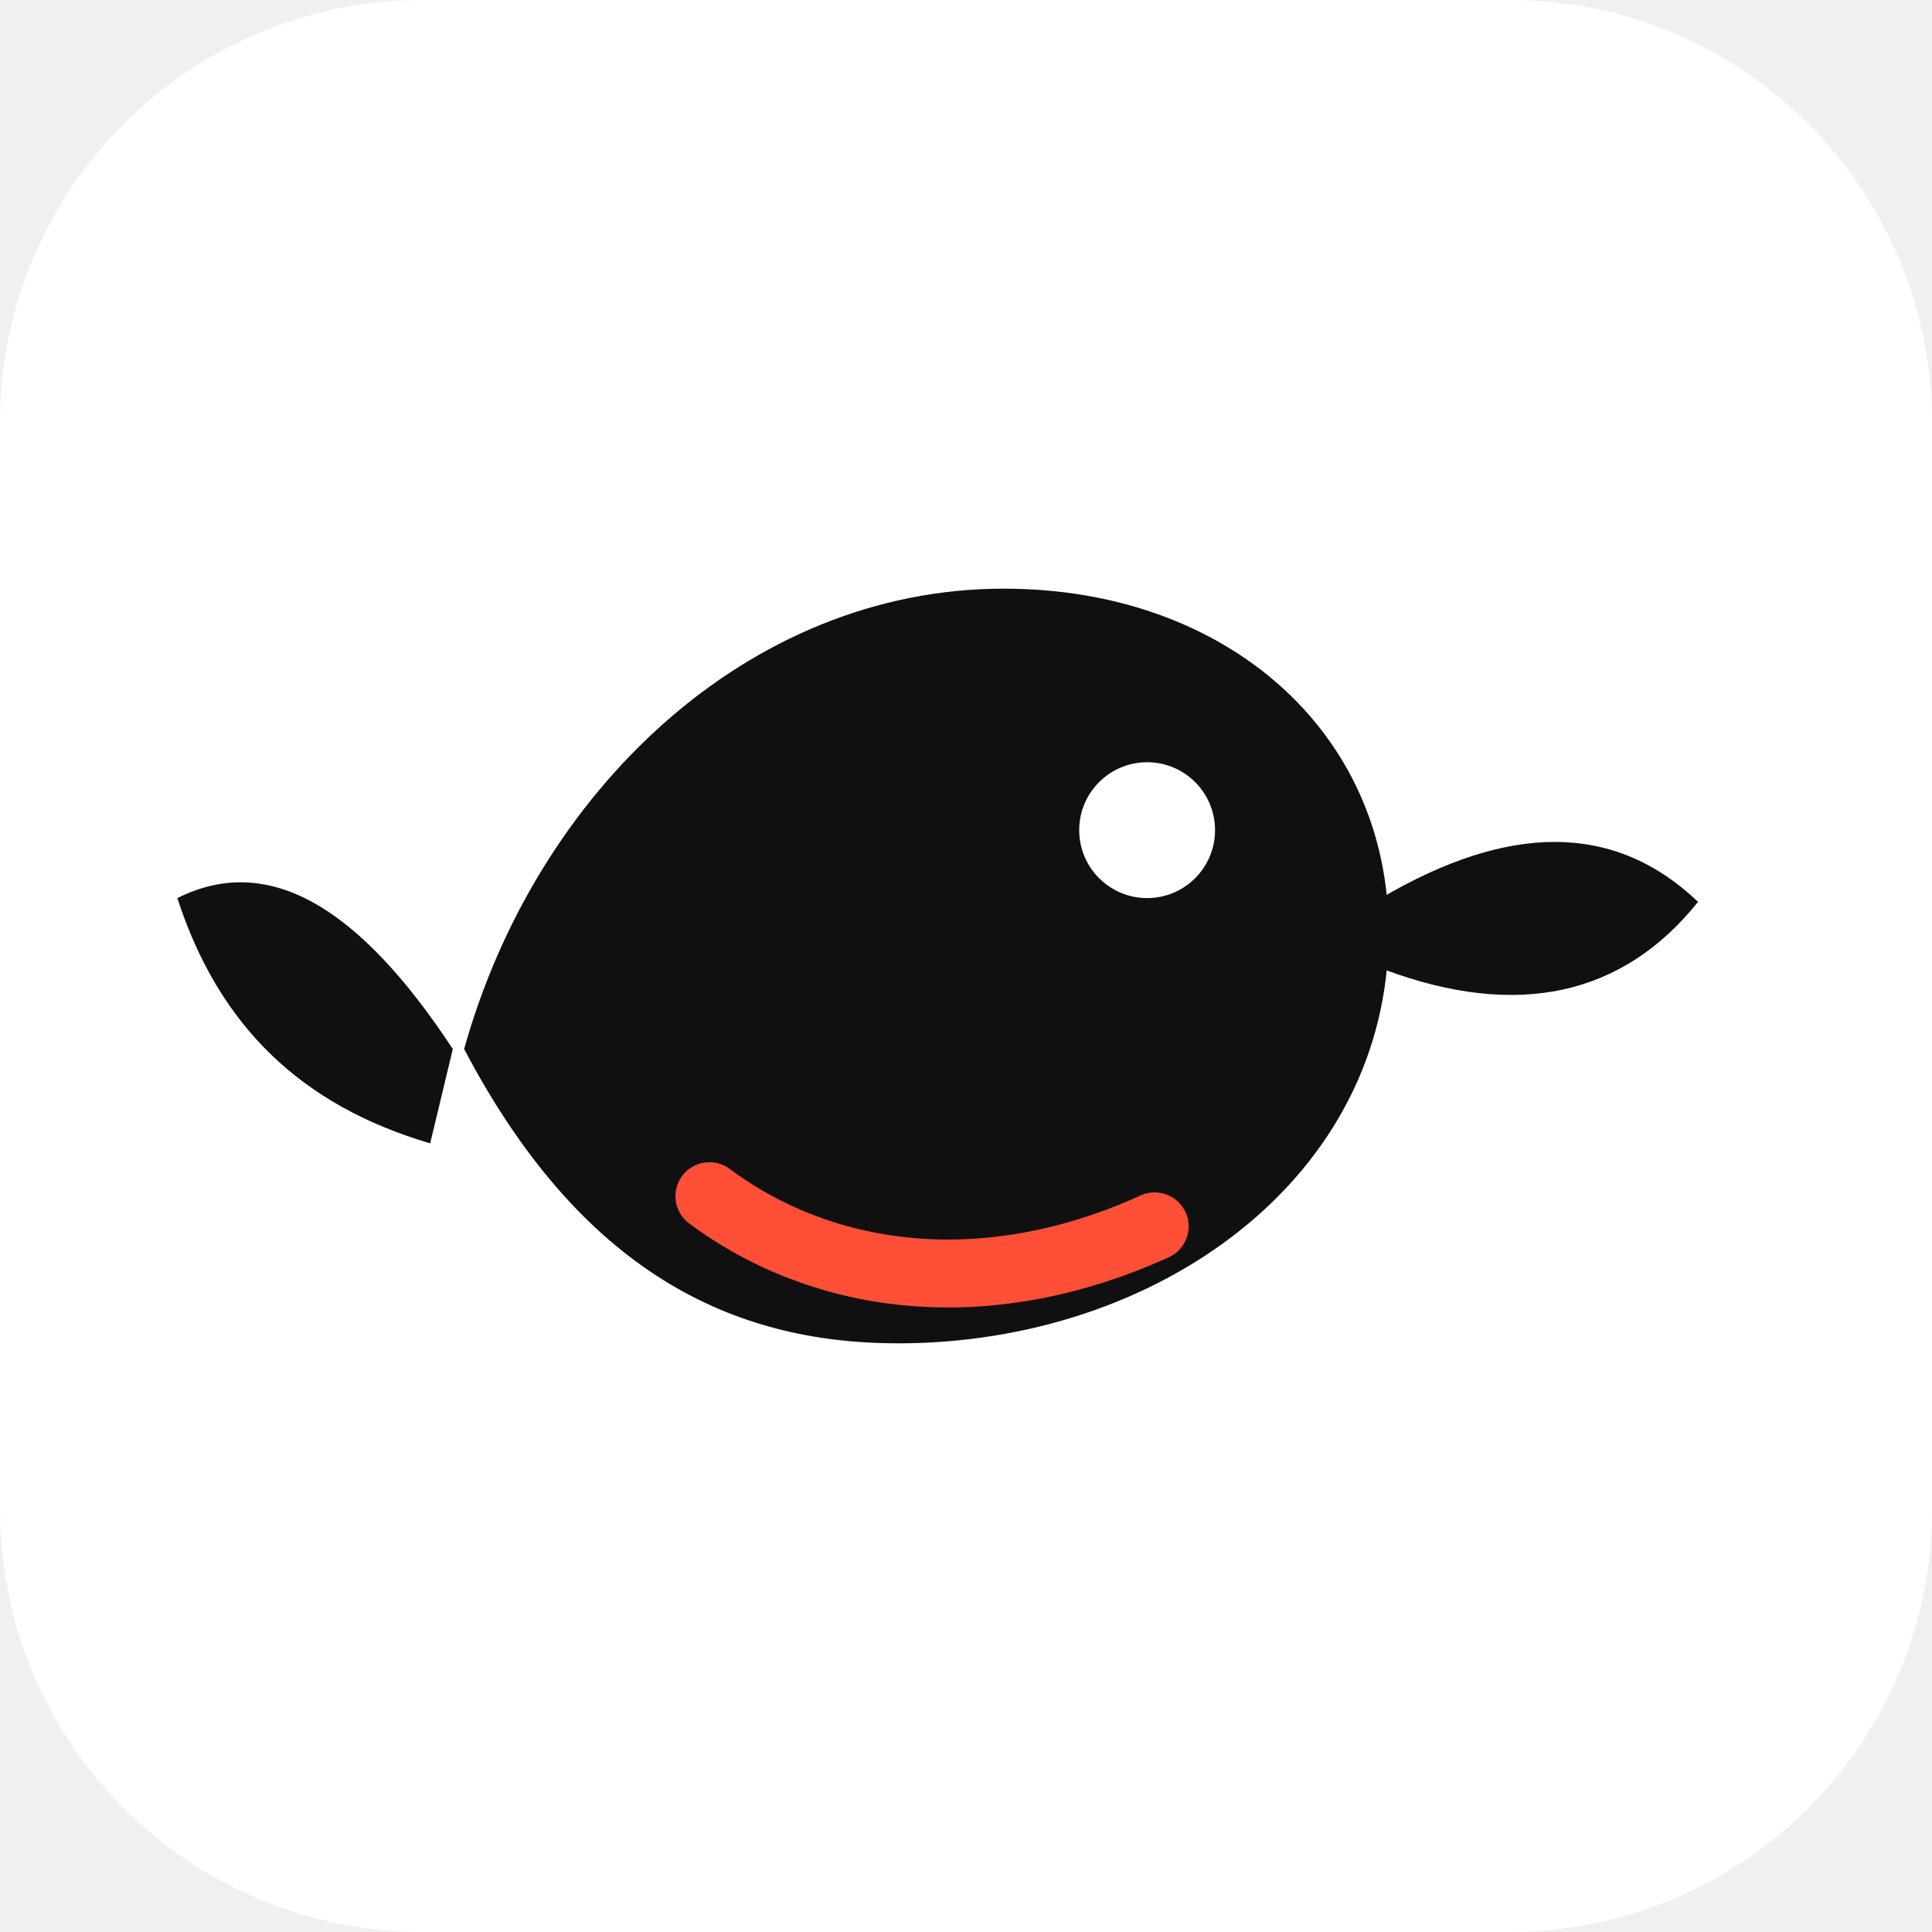
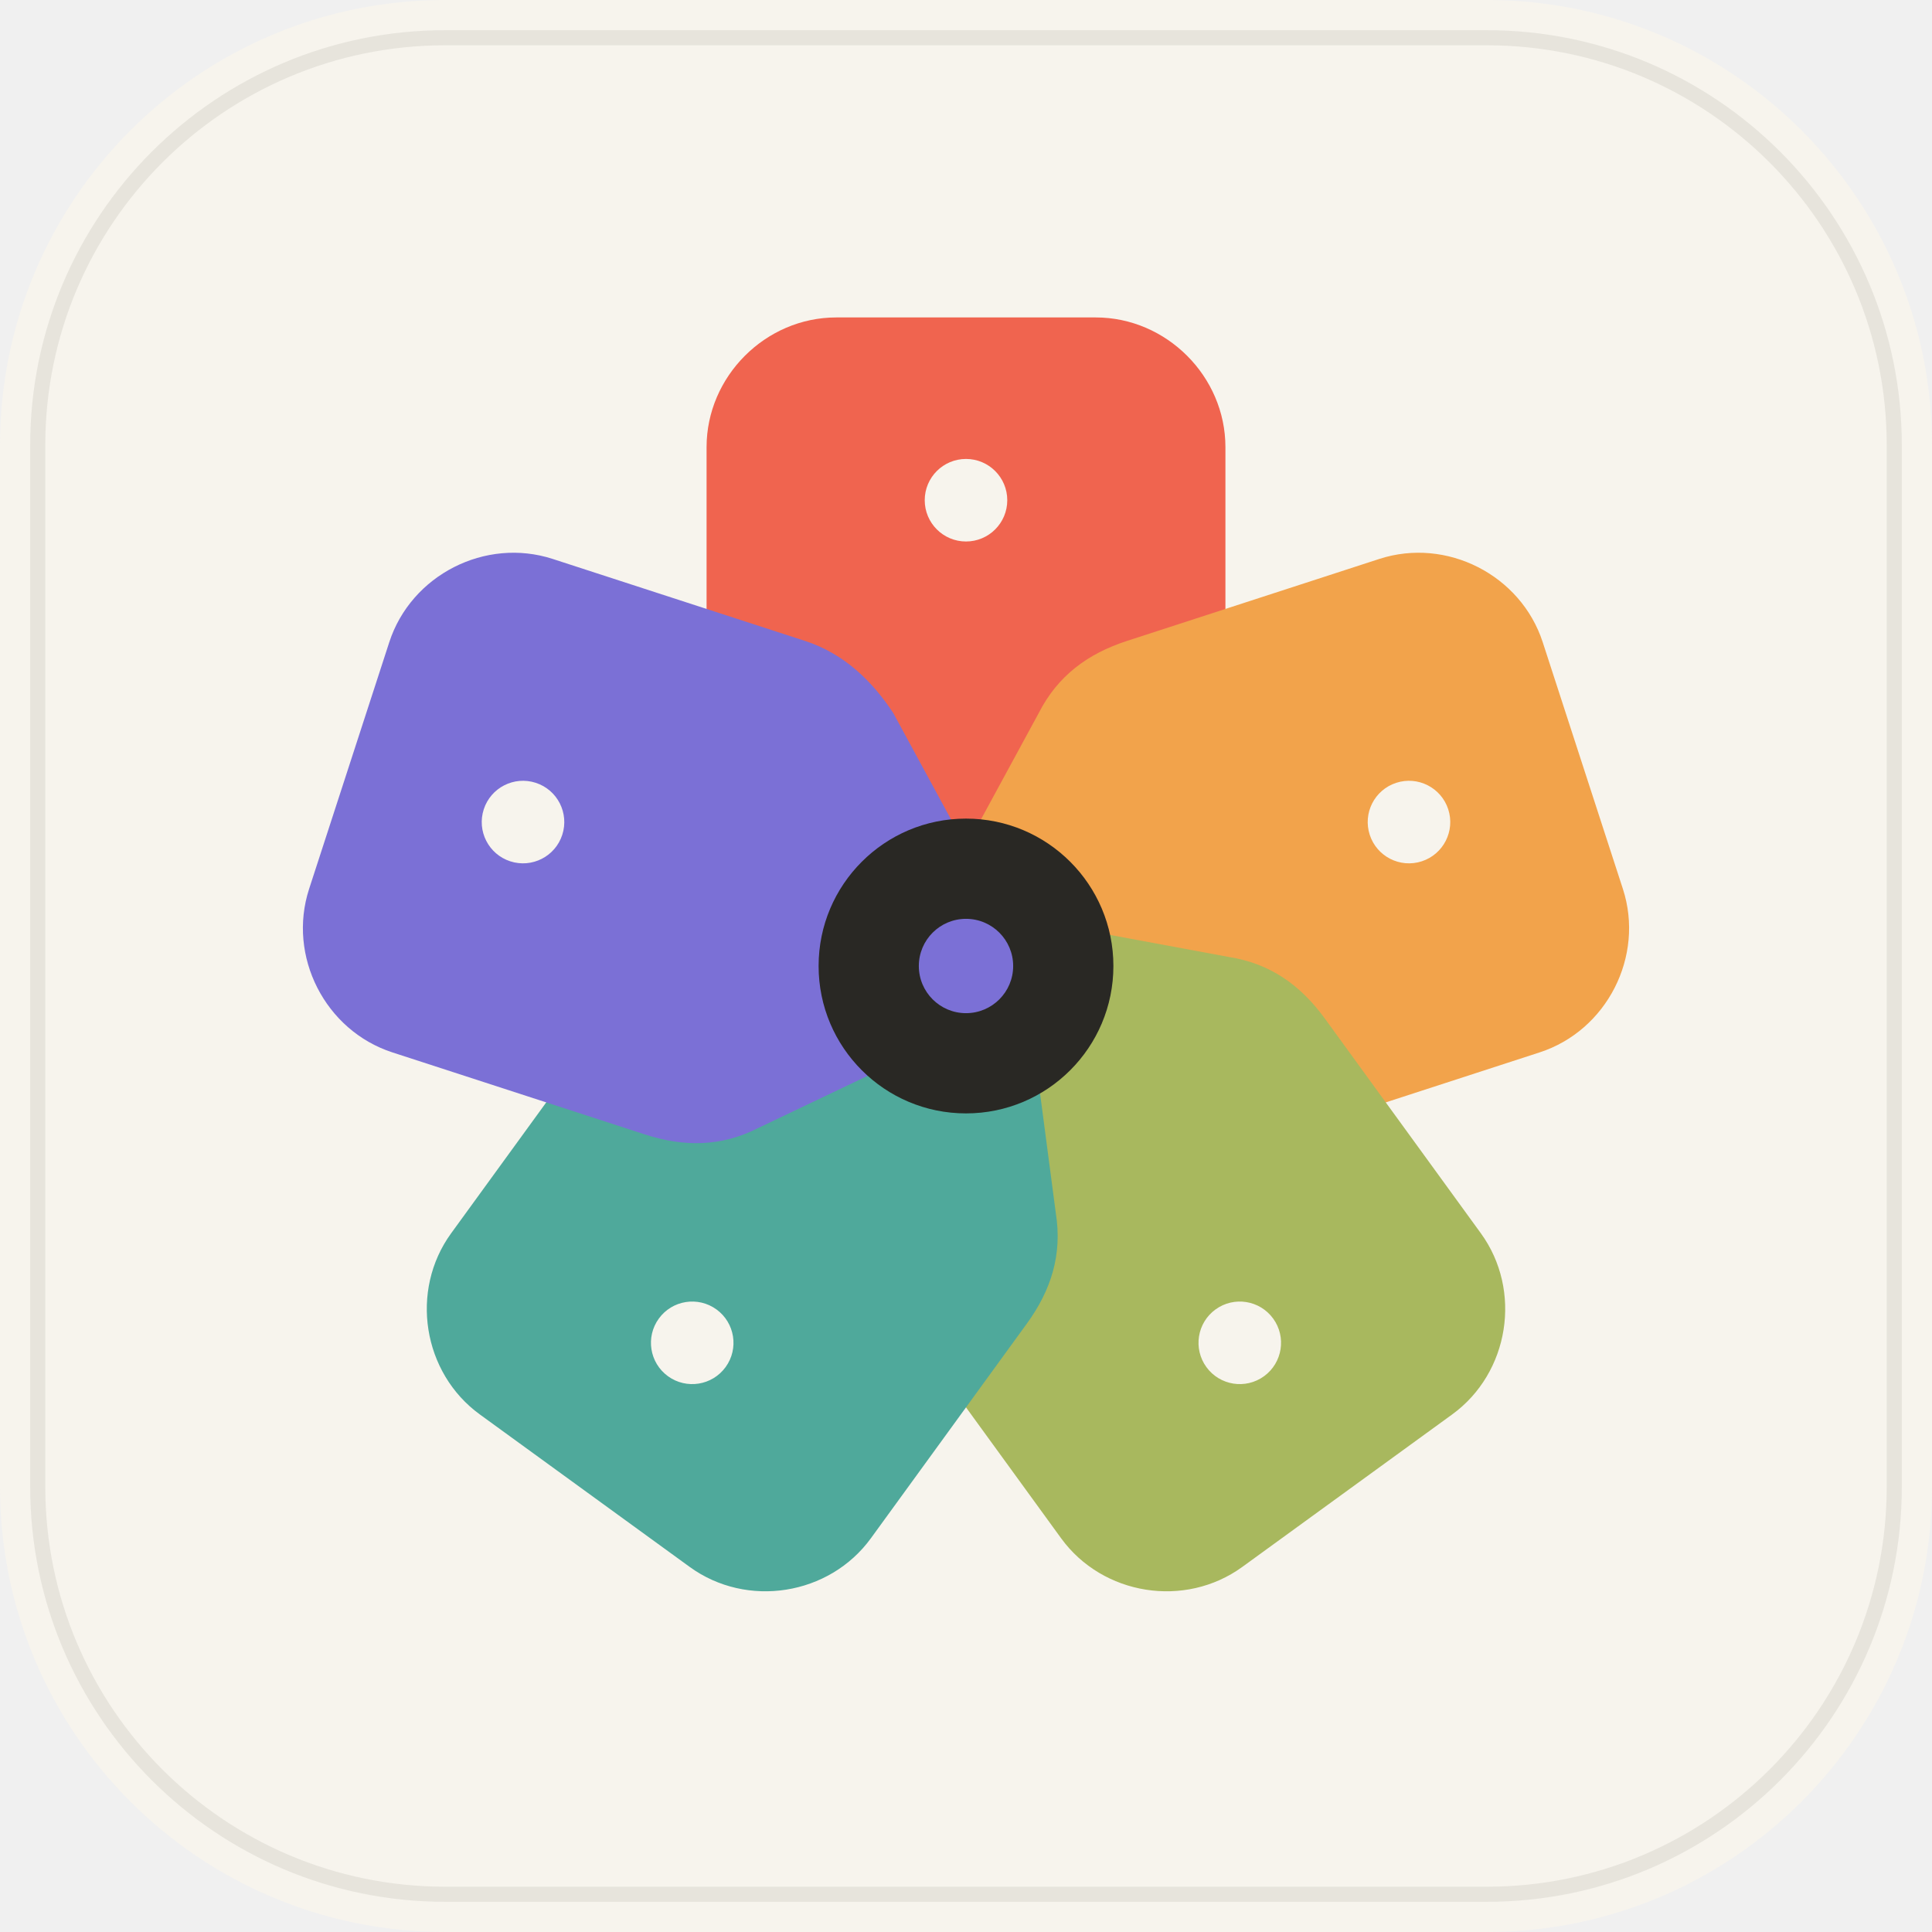
<svg xmlns="http://www.w3.org/2000/svg" width="512" height="512" viewBox="0 0 512 512">
-   <rect width="512" height="512" rx="112" fill="#ffffff" />
-   <path d="M123 278c19-68 75-122 143-122 59 0 102 38 102 91 0 65-61 109-130 109-44 0-84-19-115-78Z" fill="#101010" />
-   <circle cx="304" cy="220" r="18" fill="#ffffff" />
-   <path d="M366 238c34-20 62-20 84 1-20 25-48 31-83 18Z" fill="#101010" />
-   <path d="M120 278c-25-38-49-52-73-40 11 34 33 55 67 65Z" fill="#101010" />
-   <path d="M188 317c31 23 74 28 118 8" fill="none" stroke="#ff4f36" stroke-width="18" stroke-linecap="round" />
+   <rect width="512" height="512" rx="118" fill="#F7F4ED" />
+   <rect x="10" y="10" width="492" height="492" rx="108" fill="none" stroke="#292824" stroke-opacity="0.08" stroke-width="4" />
+   <g transform="translate(56 56) scale(1.5625)">
+     <path fill="#F0644F" fill-rule="evenodd" d="M106 18h44c12 0 22 10 22 22v45c0 7-3 13-7 18l-37 39-37-39c-5-5-7-11-7-18V40c0-12 10-22 22-22Zm22 24a7 7 0 1 0 0 14 7 7 0 1 0 0-14Z" />
+     <path fill="#F2A34B" fill-rule="evenodd" transform="rotate(72 128 128)" d="M106 18h44c12 0 22 10 22 22v45c0 7-3 13-7 18l-37 39-37-39c-5-5-7-11-7-18V40c0-12 10-22 22-22Zm22 24a7 7 0 1 0 0 14 7 7 0 1 0 0-14Z" />
+     <path fill="#A8B85E" fill-rule="evenodd" transform="rotate(144 128 128)" d="M106 18h44c12 0 22 10 22 22v45c0 7-3 13-7 18l-37 39-37-39c-5-5-7-11-7-18V40c0-12 10-22 22-22Zm22 24a7 7 0 1 0 0 14 7 7 0 1 0 0-14Z" />
+     <path fill="#4FA99B" fill-rule="evenodd" transform="rotate(216 128 128)" d="M106 18h44c12 0 22 10 22 22v45c0 7-3 13-7 18l-37 39-37-39c-5-5-7-11-7-18V40c0-12 10-22 22-22Zm22 24a7 7 0 1 0 0 14 7 7 0 1 0 0-14Z" />
+     <path fill="#7B70D6" fill-rule="evenodd" transform="rotate(288 128 128)" d="M106 18h44c12 0 22 10 22 22v45c0 7-3 13-7 18l-37 39-37-39c-5-5-7-11-7-18V40c0-12 10-22 22-22Zm22 24a7 7 0 1 0 0 14 7 7 0 1 0 0-14Z" />
+     <path fill="#292824" fill-rule="evenodd" d="M128 103a25 25 0 1 1 0 50 25 25 0 1 1 0-50Zm0 17a8 8 0 1 0 0 16 8 8 0 1 0 0-16Z" />
+   </g>
</svg>
